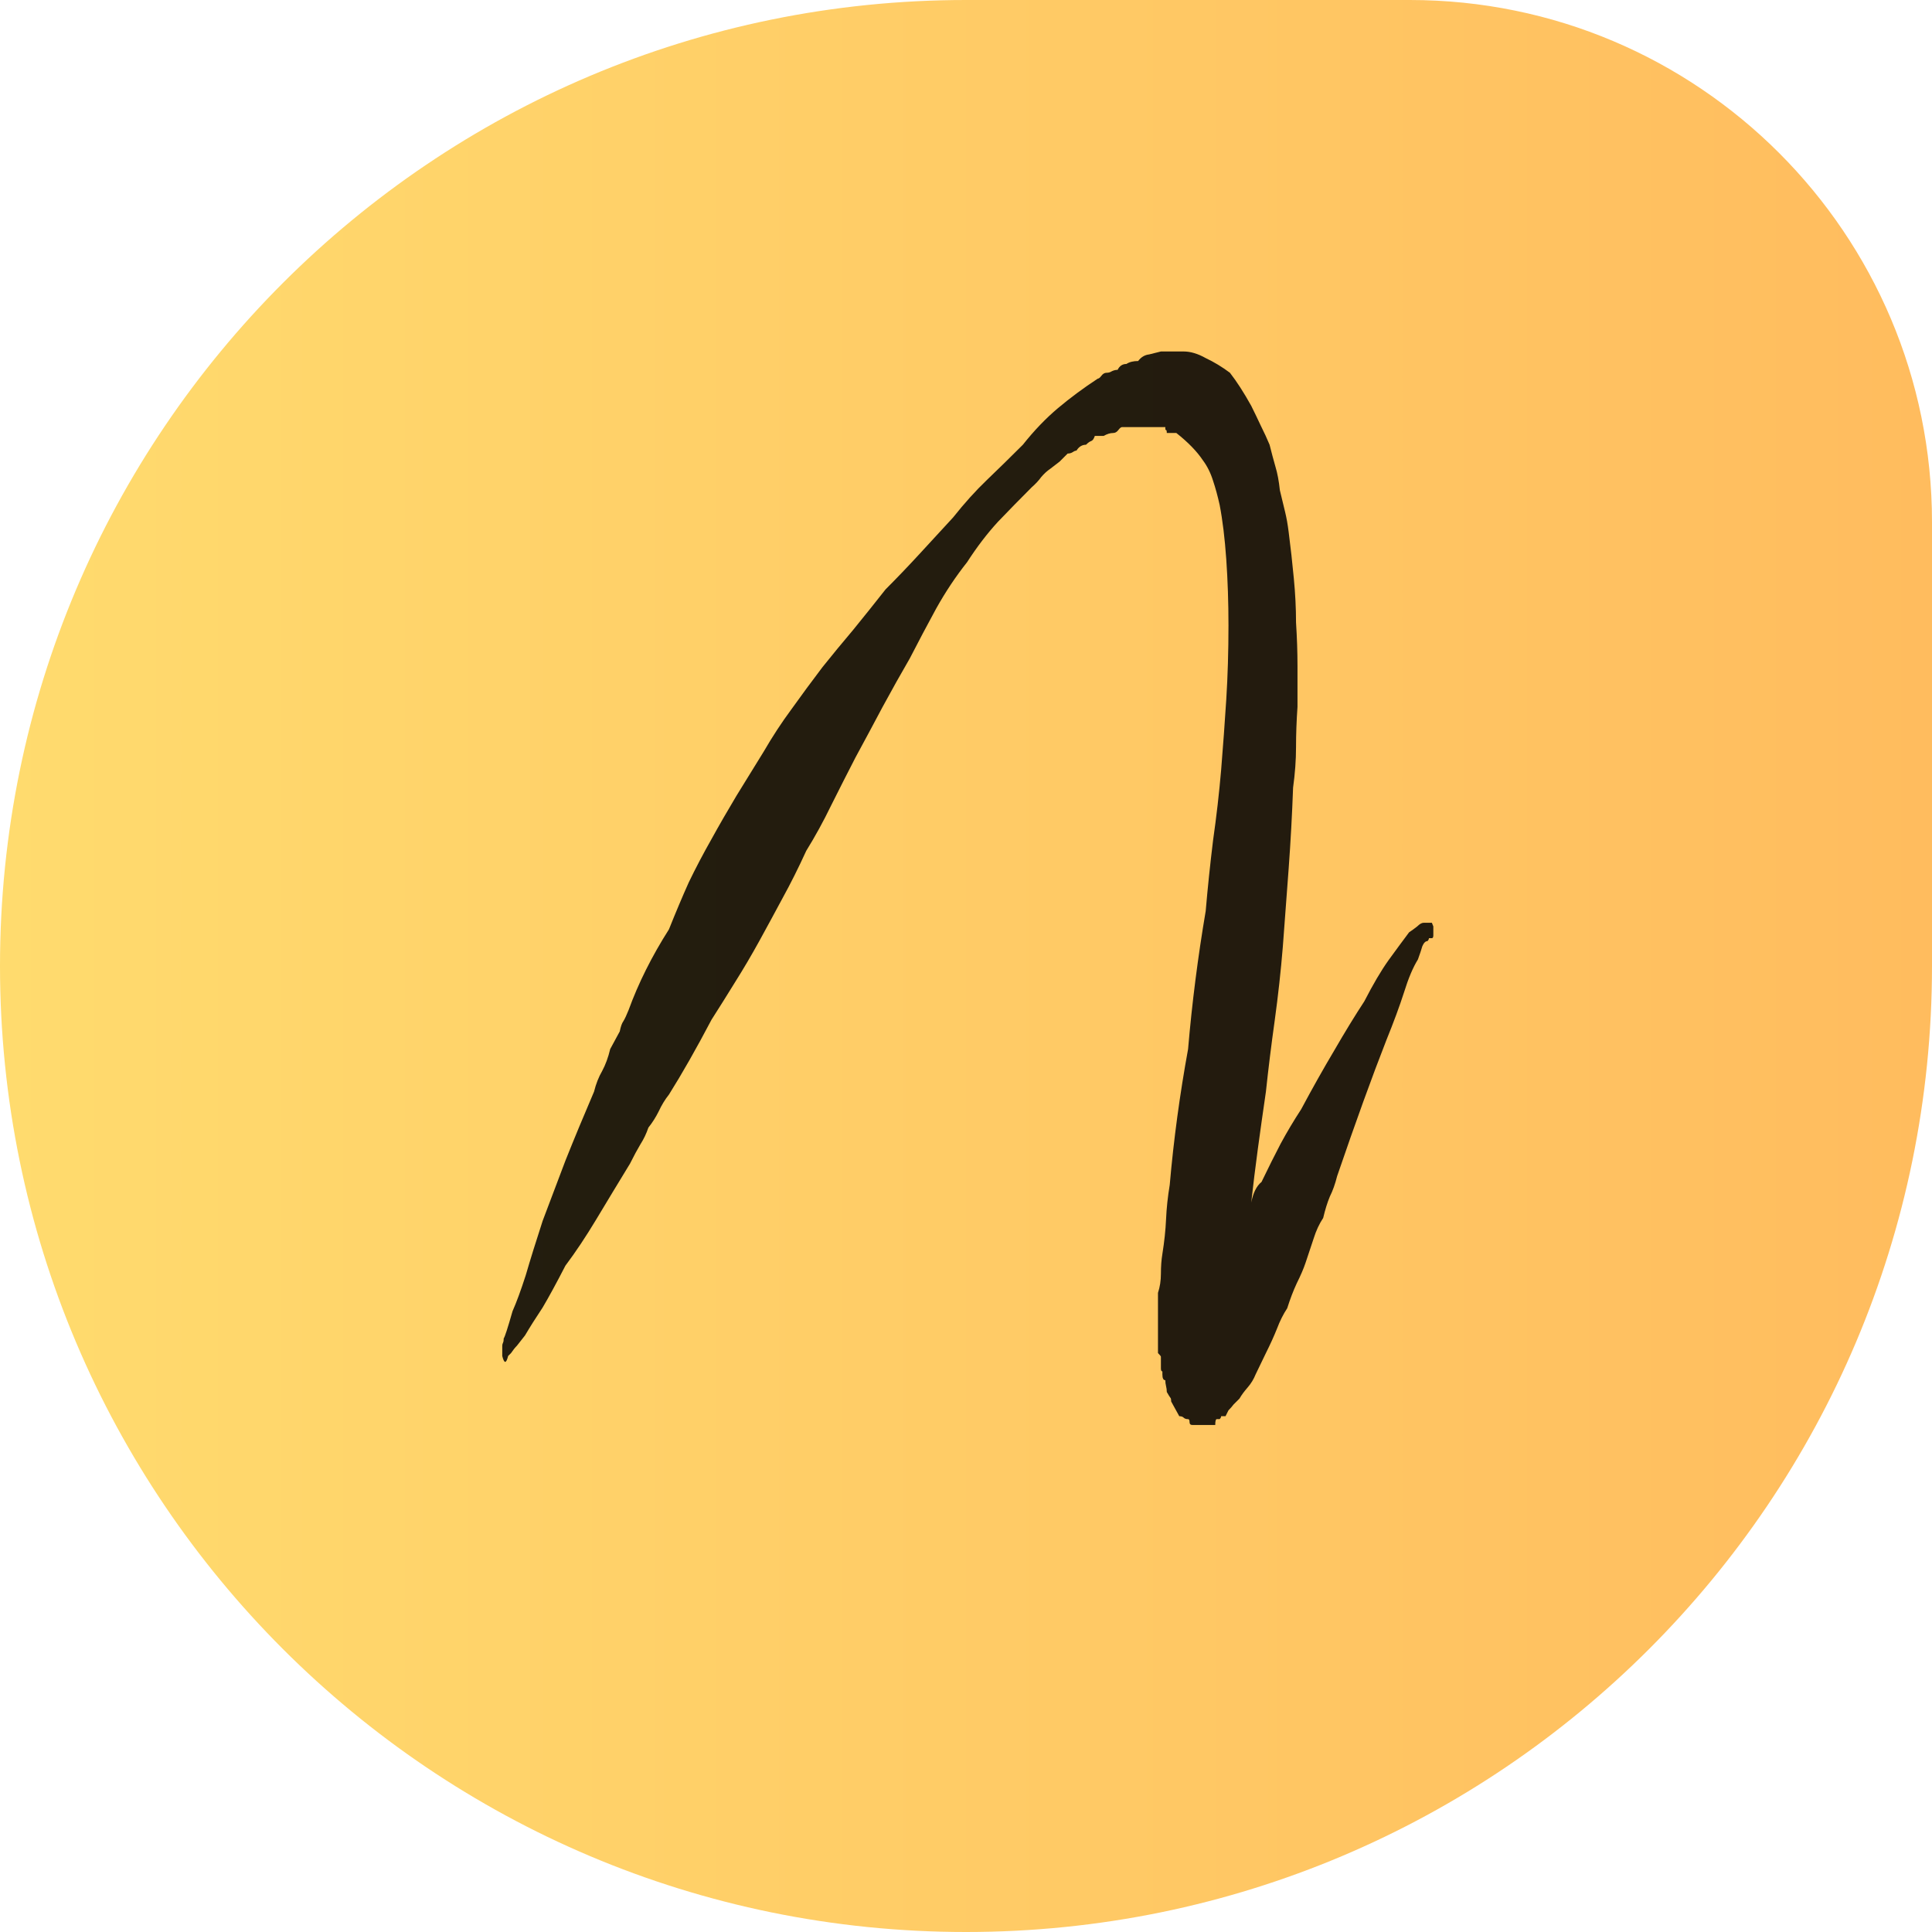
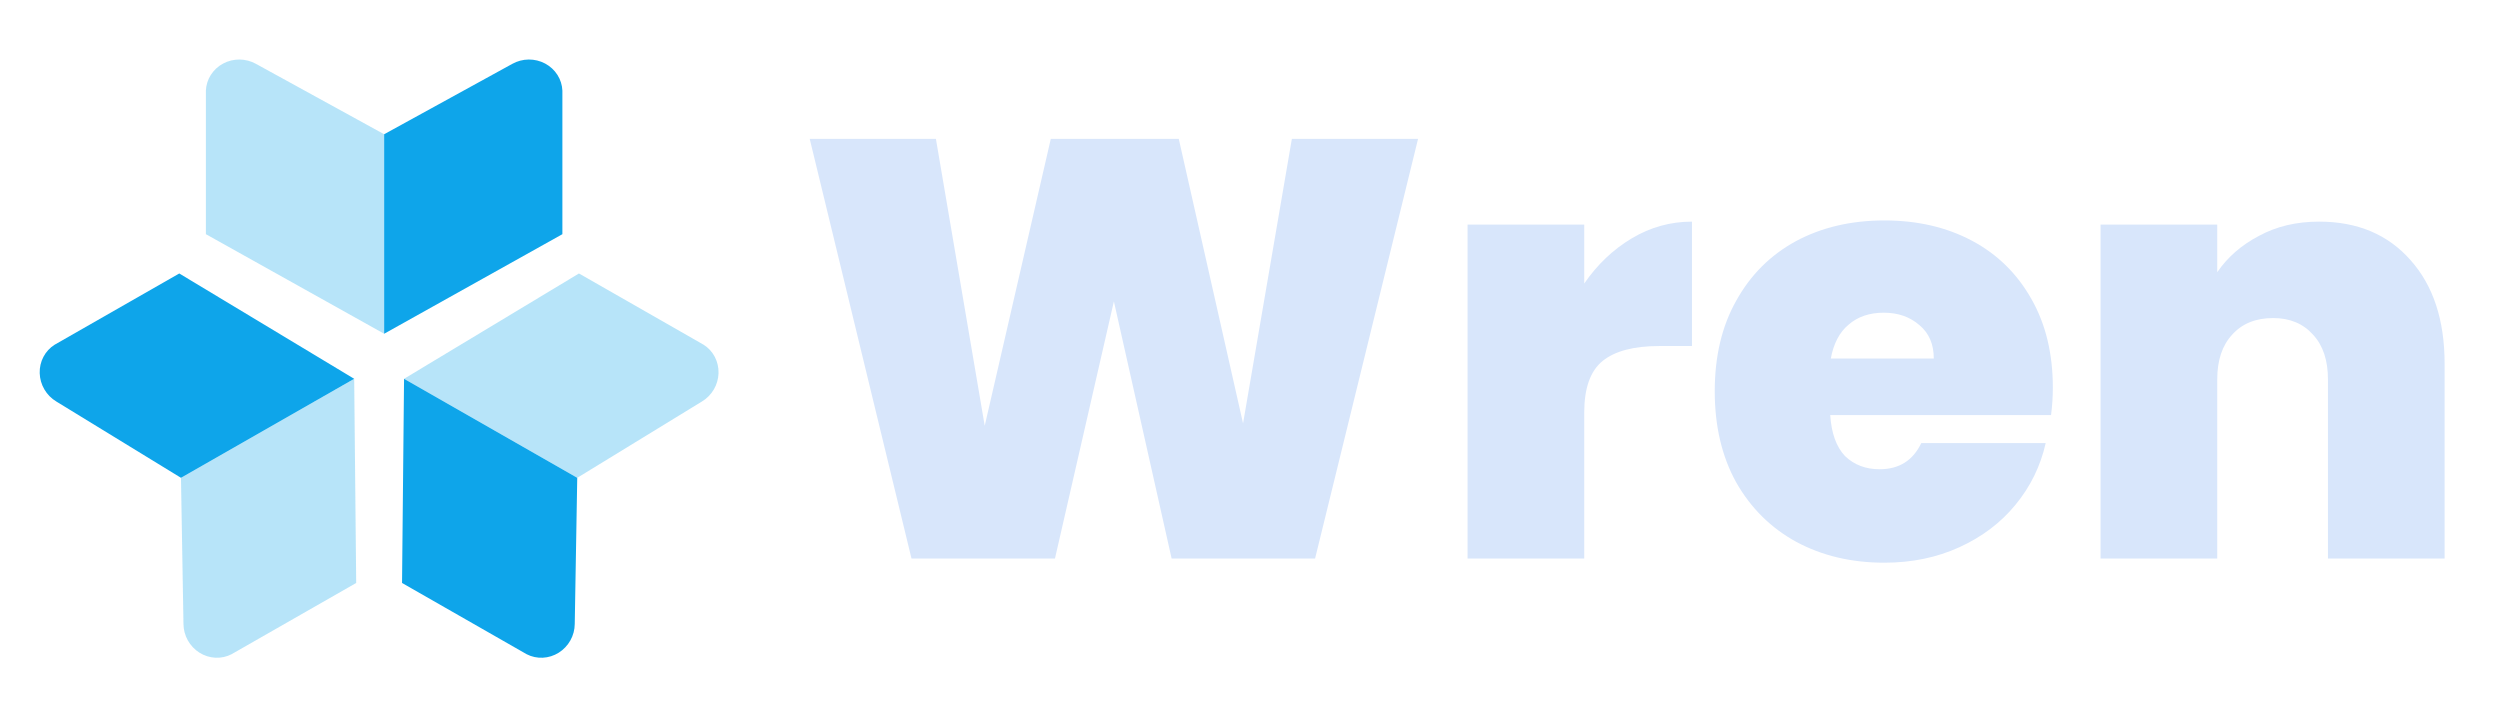
- <svg xmlns="http://www.w3.org/2000/svg" width="185" height="185" viewBox="0 0 185 185" fill="none">
-   <path d="M0 92.5C0 41.414 41.414 0 92.5 0H135C162.614 0 185 22.386 185 50V92.5C185 143.586 143.586 185 92.5 185V185C41.414 185 0 143.586 0 92.5V92.5Z" fill="url(#paint0_linear_13_13)" />
-   <path d="M137.109 88.359C137.109 88.359 137.156 88.477 137.25 88.711V88.992C137.25 89.18 137.25 89.367 137.25 89.555C137.25 89.742 137.203 89.836 137.109 89.836H136.828C136.828 89.93 136.781 90.023 136.688 90.117C136.5 90.117 136.336 90.281 136.195 90.609C136.102 90.938 135.961 91.359 135.773 91.875C135.305 92.625 134.859 93.68 134.438 95.039C134.016 96.352 133.453 97.875 132.75 99.609C131.391 103.078 129.82 107.414 128.039 112.617C127.852 113.367 127.617 114.023 127.336 114.586C127.102 115.148 126.891 115.828 126.703 116.625C126.328 117.188 126.023 117.844 125.789 118.594C125.555 119.297 125.297 120.07 125.016 120.914C124.828 121.477 124.547 122.133 124.172 122.883C123.844 123.586 123.539 124.383 123.258 125.273C122.883 125.836 122.555 126.492 122.273 127.242C121.992 127.945 121.641 128.719 121.219 129.562L120.234 131.602C120.047 132.07 119.789 132.492 119.461 132.867C119.133 133.242 118.875 133.594 118.688 133.922C118.5 134.109 118.312 134.297 118.125 134.484C117.984 134.672 117.82 134.859 117.633 135.047L117.352 135.609H116.93C116.93 135.703 116.883 135.797 116.789 135.891H116.508C116.414 135.891 116.367 136.078 116.367 136.453H116.086H115.945H115.664H115.453H115.172H114.75H114.609H114.188C114 136.453 113.906 136.359 113.906 136.172C113.906 135.984 113.859 135.891 113.766 135.891C113.578 135.891 113.438 135.844 113.344 135.75C113.25 135.656 113.109 135.609 112.922 135.609L112.148 134.203C112.148 134.016 112.125 133.898 112.078 133.852C112.031 133.805 111.914 133.617 111.727 133.289C111.727 133.102 111.703 132.914 111.656 132.727C111.609 132.539 111.586 132.352 111.586 132.164C111.398 132.164 111.305 131.977 111.305 131.602V131.32C111.211 131.32 111.164 131.227 111.164 131.039V130.758C111.164 130.289 111.164 130.008 111.164 129.914C111.164 129.867 111.07 129.75 110.883 129.562V129V128.719V125.555V123.797C111.07 123.234 111.164 122.625 111.164 121.969C111.164 121.266 111.211 120.633 111.305 120.07C111.492 118.898 111.609 117.797 111.656 116.766C111.703 115.688 111.82 114.586 112.008 113.461C112.383 109.148 112.969 104.812 113.766 100.453C113.953 98.25 114.188 96.047 114.469 93.844C114.75 91.641 115.078 89.438 115.453 87.234C115.641 85.031 115.875 82.781 116.156 80.484C116.484 78.188 116.742 75.938 116.93 73.734C117.117 71.438 117.281 69.188 117.422 66.984C117.562 64.734 117.633 62.367 117.633 59.883C117.633 57.68 117.562 55.57 117.422 53.555C117.281 51.539 117.07 49.805 116.789 48.352C116.602 47.508 116.391 46.734 116.156 46.031C115.922 45.281 115.594 44.625 115.172 44.062C114.609 43.219 113.766 42.352 112.641 41.461H111.727C111.727 41.273 111.703 41.18 111.656 41.18C111.609 41.18 111.586 41.133 111.586 41.039V40.898H111.164H110.32H109.406H108.562H107.438C107.344 40.898 107.227 40.992 107.086 41.18C106.945 41.367 106.781 41.461 106.594 41.461C106.312 41.461 106.008 41.555 105.68 41.742H104.836C104.742 42.023 104.625 42.188 104.484 42.234C104.344 42.281 104.18 42.398 103.992 42.586C103.617 42.586 103.312 42.773 103.078 43.148C102.984 43.148 102.867 43.195 102.727 43.289C102.586 43.383 102.422 43.43 102.234 43.43C101.953 43.711 101.695 43.969 101.461 44.203C101.227 44.391 100.922 44.625 100.547 44.906C100.266 45.094 99.984 45.352 99.703 45.68C99.469 46.008 99.164 46.336 98.789 46.664C97.711 47.742 96.633 48.844 95.555 49.969C94.523 51.094 93.539 52.383 92.602 53.836C91.523 55.195 90.539 56.672 89.648 58.266C88.805 59.812 87.961 61.406 87.117 63.047C86.273 64.5 85.406 66.047 84.516 67.688C83.672 69.281 82.805 70.898 81.914 72.539C81.164 73.992 80.391 75.516 79.594 77.109C78.844 78.656 78.047 80.109 77.203 81.469C76.453 83.109 75.703 84.609 74.953 85.969C74.25 87.281 73.5 88.664 72.703 90.117C71.953 91.477 71.18 92.789 70.383 94.055C69.633 95.273 68.883 96.469 68.133 97.641C66.68 100.406 65.32 102.797 64.055 104.812C63.68 105.281 63.352 105.82 63.07 106.43C62.789 106.992 62.461 107.508 62.086 107.977C61.898 108.539 61.641 109.078 61.312 109.594C61.031 110.062 60.703 110.672 60.328 111.422C59.156 113.344 58.078 115.125 57.094 116.766C56.109 118.406 55.125 119.883 54.141 121.195C53.297 122.836 52.57 124.172 51.961 125.203C51.305 126.188 50.742 127.078 50.273 127.875C49.898 128.344 49.641 128.672 49.5 128.859C49.312 129.047 49.125 129.281 48.938 129.562L48.656 129.844C48.469 130.594 48.281 130.594 48.094 129.844V129V128.859C48.094 128.766 48.117 128.672 48.164 128.578C48.211 128.484 48.234 128.344 48.234 128.156C48.328 128.062 48.609 127.195 49.078 125.555C49.453 124.711 49.875 123.562 50.344 122.109C50.766 120.656 51.305 118.922 51.961 116.906C52.617 115.172 53.344 113.25 54.141 111.141C54.984 109.031 55.898 106.828 56.883 104.531C57.07 103.781 57.328 103.125 57.656 102.562C57.984 101.953 58.242 101.25 58.43 100.453L59.344 98.766C59.438 98.297 59.555 97.969 59.695 97.781C59.836 97.547 60 97.195 60.188 96.727C61.125 94.148 62.414 91.57 64.055 88.992C64.711 87.352 65.344 85.852 65.953 84.492C66.609 83.133 67.336 81.75 68.133 80.344C68.883 78.984 69.68 77.602 70.523 76.195C71.414 74.742 72.281 73.336 73.125 71.977C73.969 70.523 74.859 69.164 75.797 67.898C76.734 66.586 77.719 65.25 78.75 63.891C79.688 62.719 80.672 61.523 81.703 60.305C82.734 59.039 83.766 57.75 84.797 56.438C85.875 55.359 86.953 54.234 88.031 53.062C89.156 51.844 90.234 50.672 91.266 49.547C92.344 48.188 93.422 46.992 94.5 45.961C95.625 44.883 96.773 43.758 97.945 42.586C99.023 41.227 100.148 40.055 101.32 39.07C102.492 38.086 103.758 37.148 105.117 36.258C105.211 36.258 105.328 36.164 105.469 35.977C105.609 35.789 105.773 35.695 105.961 35.695C106.148 35.695 106.312 35.648 106.453 35.555C106.641 35.461 106.828 35.414 107.016 35.414C107.203 35.039 107.484 34.852 107.859 34.852C108.141 34.664 108.516 34.57 108.984 34.57C109.266 34.195 109.617 33.984 110.039 33.938L111.164 33.656H111.305H111.586H112.008H113.344C114 33.656 114.703 33.867 115.453 34.289C116.25 34.664 117.023 35.133 117.773 35.695C118.43 36.539 119.109 37.594 119.812 38.859C120.094 39.422 120.398 40.055 120.727 40.758C121.055 41.414 121.336 42.023 121.57 42.586C121.758 43.336 121.945 44.039 122.133 44.695C122.32 45.305 122.461 46.055 122.555 46.945C122.742 47.695 122.906 48.375 123.047 48.984C123.188 49.547 123.305 50.203 123.398 50.953C123.586 52.406 123.75 53.883 123.891 55.383C124.031 56.836 124.102 58.242 124.102 59.602C124.195 61.055 124.242 62.438 124.242 63.75C124.242 65.016 124.242 66.328 124.242 67.688C124.148 69.047 124.102 70.336 124.102 71.555C124.102 72.773 124.008 74.062 123.82 75.422C123.727 78 123.586 80.578 123.398 83.156C123.211 85.688 123.023 88.195 122.836 90.68C122.648 92.977 122.391 95.32 122.062 97.711C121.734 100.055 121.453 102.328 121.219 104.531C120.938 106.453 120.68 108.281 120.445 110.016C120.211 111.75 120 113.461 119.812 115.148C120 114.211 120.328 113.555 120.797 113.18C121.453 111.82 122.062 110.602 122.625 109.523C123.234 108.398 123.891 107.297 124.594 106.219C125.672 104.203 126.727 102.328 127.758 100.594C128.789 98.812 129.75 97.242 130.641 95.883C131.484 94.242 132.258 92.93 132.961 91.945C133.711 90.914 134.367 90.023 134.93 89.273C135.211 89.086 135.469 88.898 135.703 88.711C135.938 88.477 136.148 88.359 136.336 88.359H136.688H136.828H137.109ZM115.031 122.672H114.75H115.031ZM114.75 122.672H114.609H114.75Z" fill="black" fill-opacity="0.86" />
-   <defs>
-     <linearGradient id="paint0_linear_13_13" x1="0" y1="92" x2="185" y2="92" gradientUnits="userSpaceOnUse">
-       <stop stop-color="#FFDB6E" />
-       <stop offset="1" stop-color="#FFBC5E" />
-     </linearGradient>
-   </defs>
+ <svg xmlns="http://www.w3.org/2000/svg" width="126" height="36" viewBox="0 0 126 36" fill="none">
+   <path d="M28.344 4.567V11.803L19.361 16.821V6.766L25.819 3.219C26.07 3.079 26.355 3.003 26.645 3C26.934 2.997 27.22 3.067 27.474 3.202C27.728 3.338 27.942 3.535 28.094 3.774C28.247 4.013 28.333 4.286 28.344 4.567Z" fill="#0EA5EA" />
+   <path opacity="0.3" d="M10.377 4.567V11.803L19.361 16.821V6.766L12.902 3.219C12.651 3.079 12.367 3.003 12.077 3C11.787 2.997 11.501 3.067 11.247 3.202C10.993 3.338 10.779 3.535 10.627 3.774C10.474 4.013 10.388 4.286 10.377 4.567Z" fill="#0EA5EA" />
+   <path d="M26.544 32.973L20.263 29.382L20.364 19.092L29.093 24.082L28.967 31.45C28.965 31.737 28.89 32.022 28.748 32.275C28.607 32.528 28.404 32.742 28.161 32.895C27.917 33.048 27.64 33.136 27.357 33.149C27.074 33.163 26.794 33.102 26.544 32.973Z" fill="#0EA5EA" />
+   <path opacity="0.3" d="M35.461 17.374L29.179 13.783L20.364 19.092L29.093 24.082L35.378 20.235C35.625 20.087 35.831 19.878 35.978 19.627C36.124 19.377 36.206 19.094 36.214 18.806C36.222 18.519 36.157 18.236 36.025 17.985C35.893 17.734 35.699 17.523 35.461 17.374Z" fill="#0EA5EA" />
+   <path opacity="0.3" d="M11.67 32.973L17.952 29.382L17.851 19.092L9.121 24.082L9.247 31.45C9.25 31.737 9.325 32.022 9.466 32.275C9.608 32.528 9.81 32.742 10.054 32.895C10.298 33.048 10.575 33.136 10.858 33.149C11.141 33.163 11.421 33.102 11.67 32.973Z" fill="#0EA5EA" />
+   <path d="M2.754 17.374L9.035 13.783L17.851 19.092L9.121 24.082L2.837 20.235C2.59 20.087 2.383 19.878 2.237 19.627C2.09 19.377 2.009 19.094 2.001 18.806C1.992 18.519 2.057 18.236 2.189 17.985C2.321 17.734 2.516 17.523 2.754 17.374Z" fill="#0EA5EA" />
+   <path d="M71.47 7L66.28 28.15H59.05L56.14 15.19L53.17 28.15H45.94L40.81 7H47.17L49.63 21.46L52.96 7H59.41L62.65 21.34L65.11 7H71.47Z" fill="#D8E6FB" />
+   <path d="M79.845 14.29C80.505 13.33 81.305 12.57 82.245 12.01C83.185 11.45 84.195 11.17 85.275 11.17V17.44H83.625C82.345 17.44 81.395 17.69 80.775 18.19C80.155 18.69 79.845 19.56 79.845 20.8V28.15H73.965V11.32H79.845V14.29Z" fill="#D8E6FB" />
+   <path d="M103.463 19.54C103.463 20 103.433 20.46 103.373 20.92H92.243C92.303 21.84 92.553 22.53 92.993 22.99C93.453 23.43 94.033 23.65 94.733 23.65C95.713 23.65 96.413 23.21 96.833 22.33H103.103C102.843 23.49 102.333 24.53 101.573 25.45C100.833 26.35 99.893 27.06 98.753 27.58C97.613 28.1 96.353 28.36 94.973 28.36C93.313 28.36 91.833 28.01 90.533 27.31C89.253 26.61 88.243 25.61 87.503 24.31C86.783 23.01 86.423 21.48 86.423 19.72C86.423 17.96 86.783 16.44 87.503 15.16C88.223 13.86 89.223 12.86 90.503 12.16C91.803 11.46 93.293 11.11 94.973 11.11C96.633 11.11 98.103 11.45 99.383 12.13C100.663 12.81 101.663 13.79 102.383 15.07C103.103 16.33 103.463 17.82 103.463 19.54ZM97.463 18.07C97.463 17.35 97.223 16.79 96.743 16.39C96.263 15.97 95.663 15.76 94.943 15.76C94.223 15.76 93.633 15.96 93.173 16.36C92.713 16.74 92.413 17.31 92.273 18.07H97.463Z" fill="#D8E6FB" />
+   <path d="M116.879 11.17C118.819 11.17 120.359 11.82 121.499 13.12C122.639 14.4 123.209 16.14 123.209 18.34V28.15H117.329V19.12C117.329 18.16 117.079 17.41 116.579 16.87C116.079 16.31 115.409 16.03 114.569 16.03C113.689 16.03 112.999 16.31 112.499 16.87C111.999 17.41 111.749 18.16 111.749 19.12V28.15H105.869V11.32H111.749V13.72C112.269 12.96 112.969 12.35 113.849 11.89C114.729 11.41 115.739 11.17 116.879 11.17Z" fill="#D8E6FB" />
</svg>
